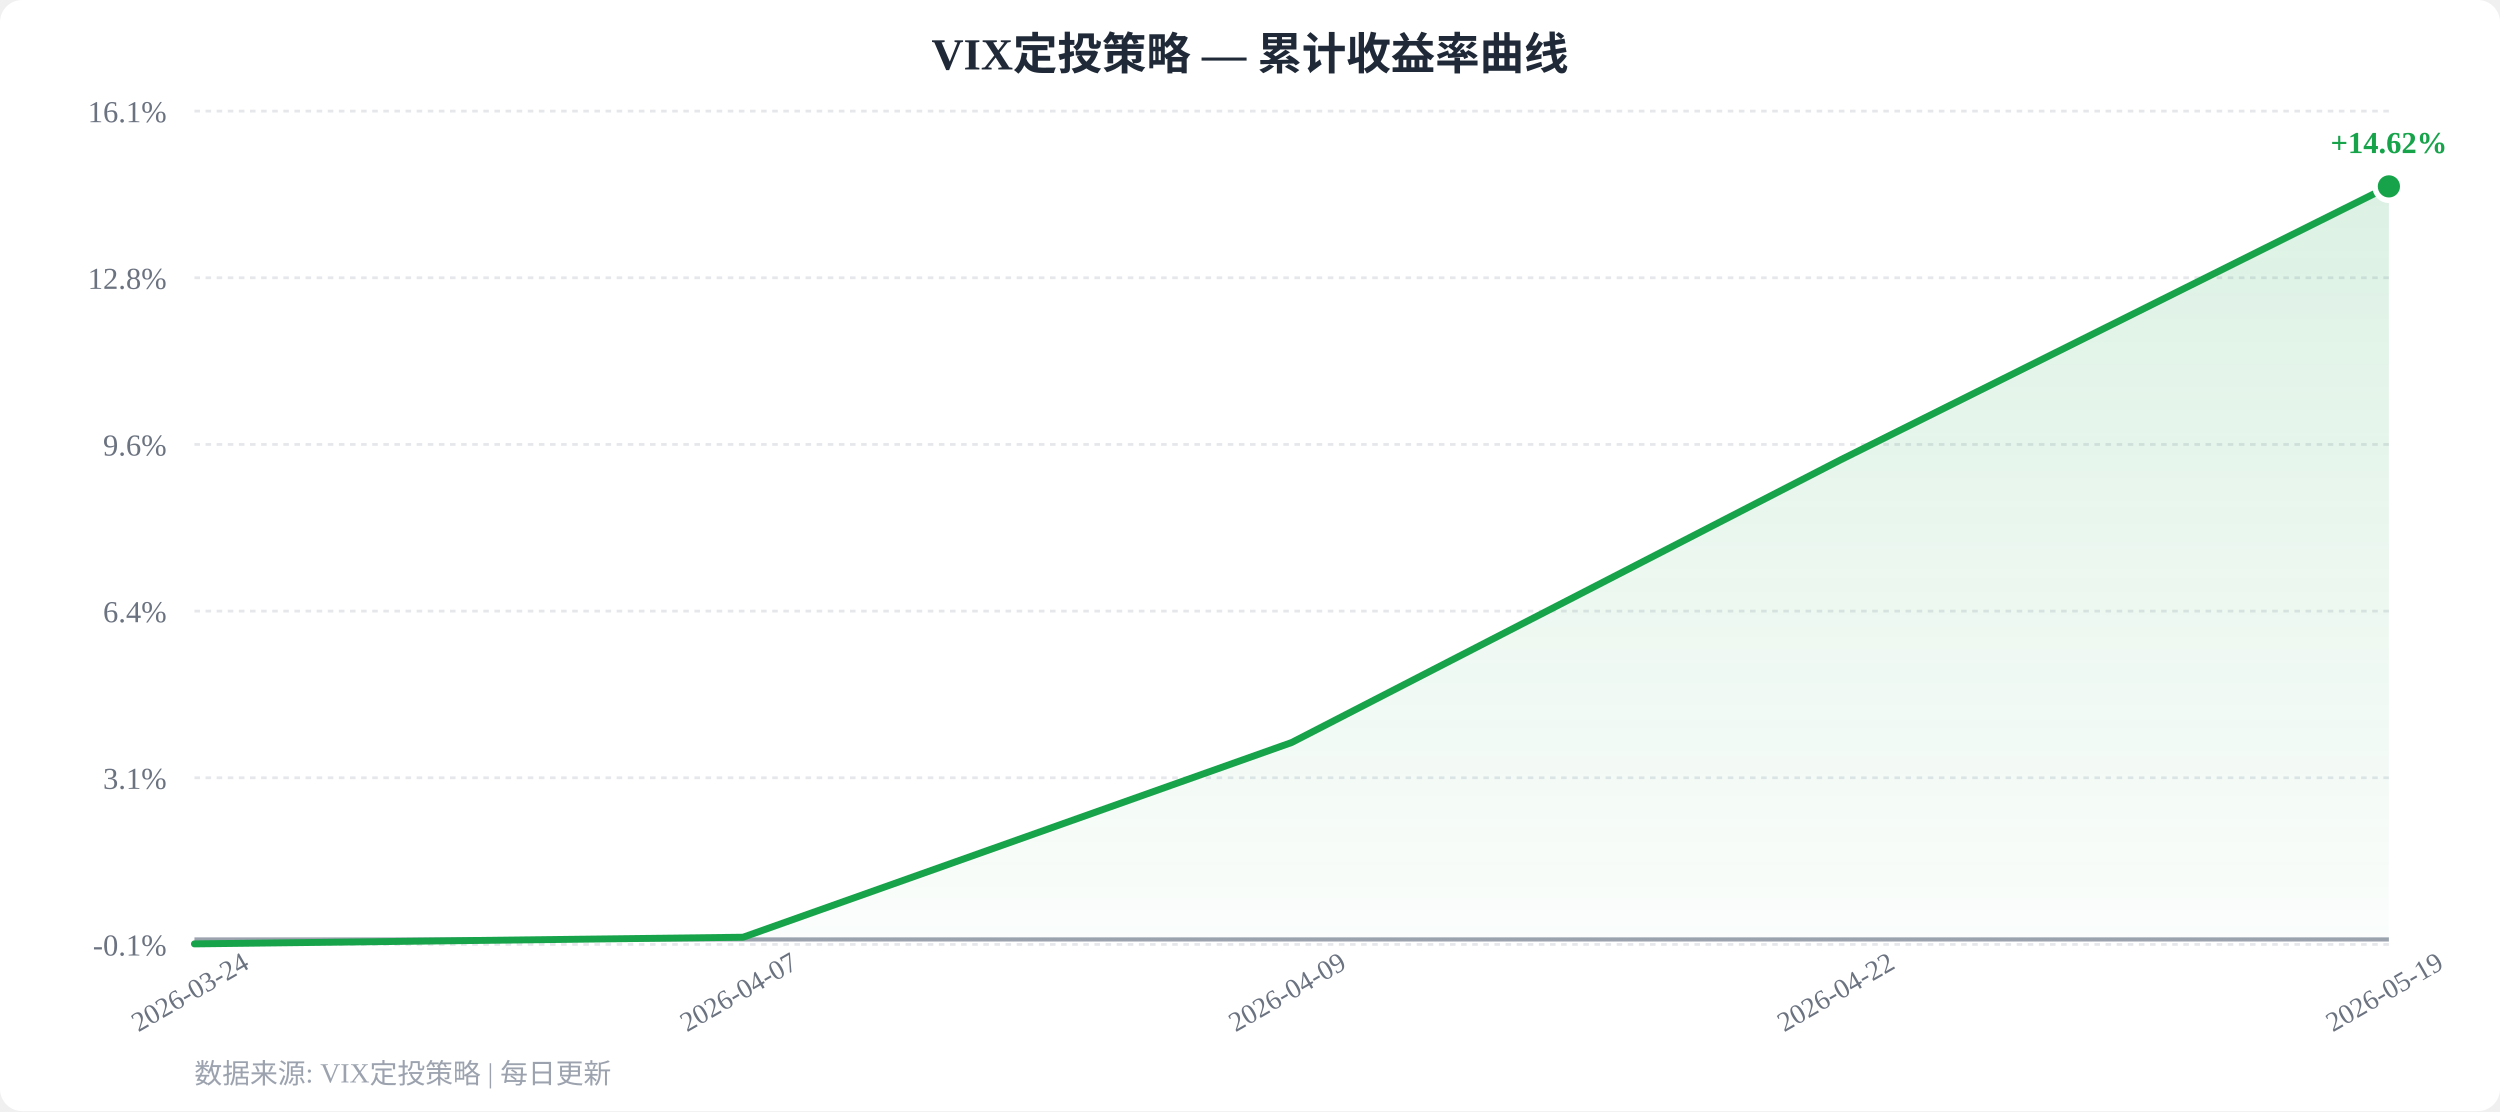
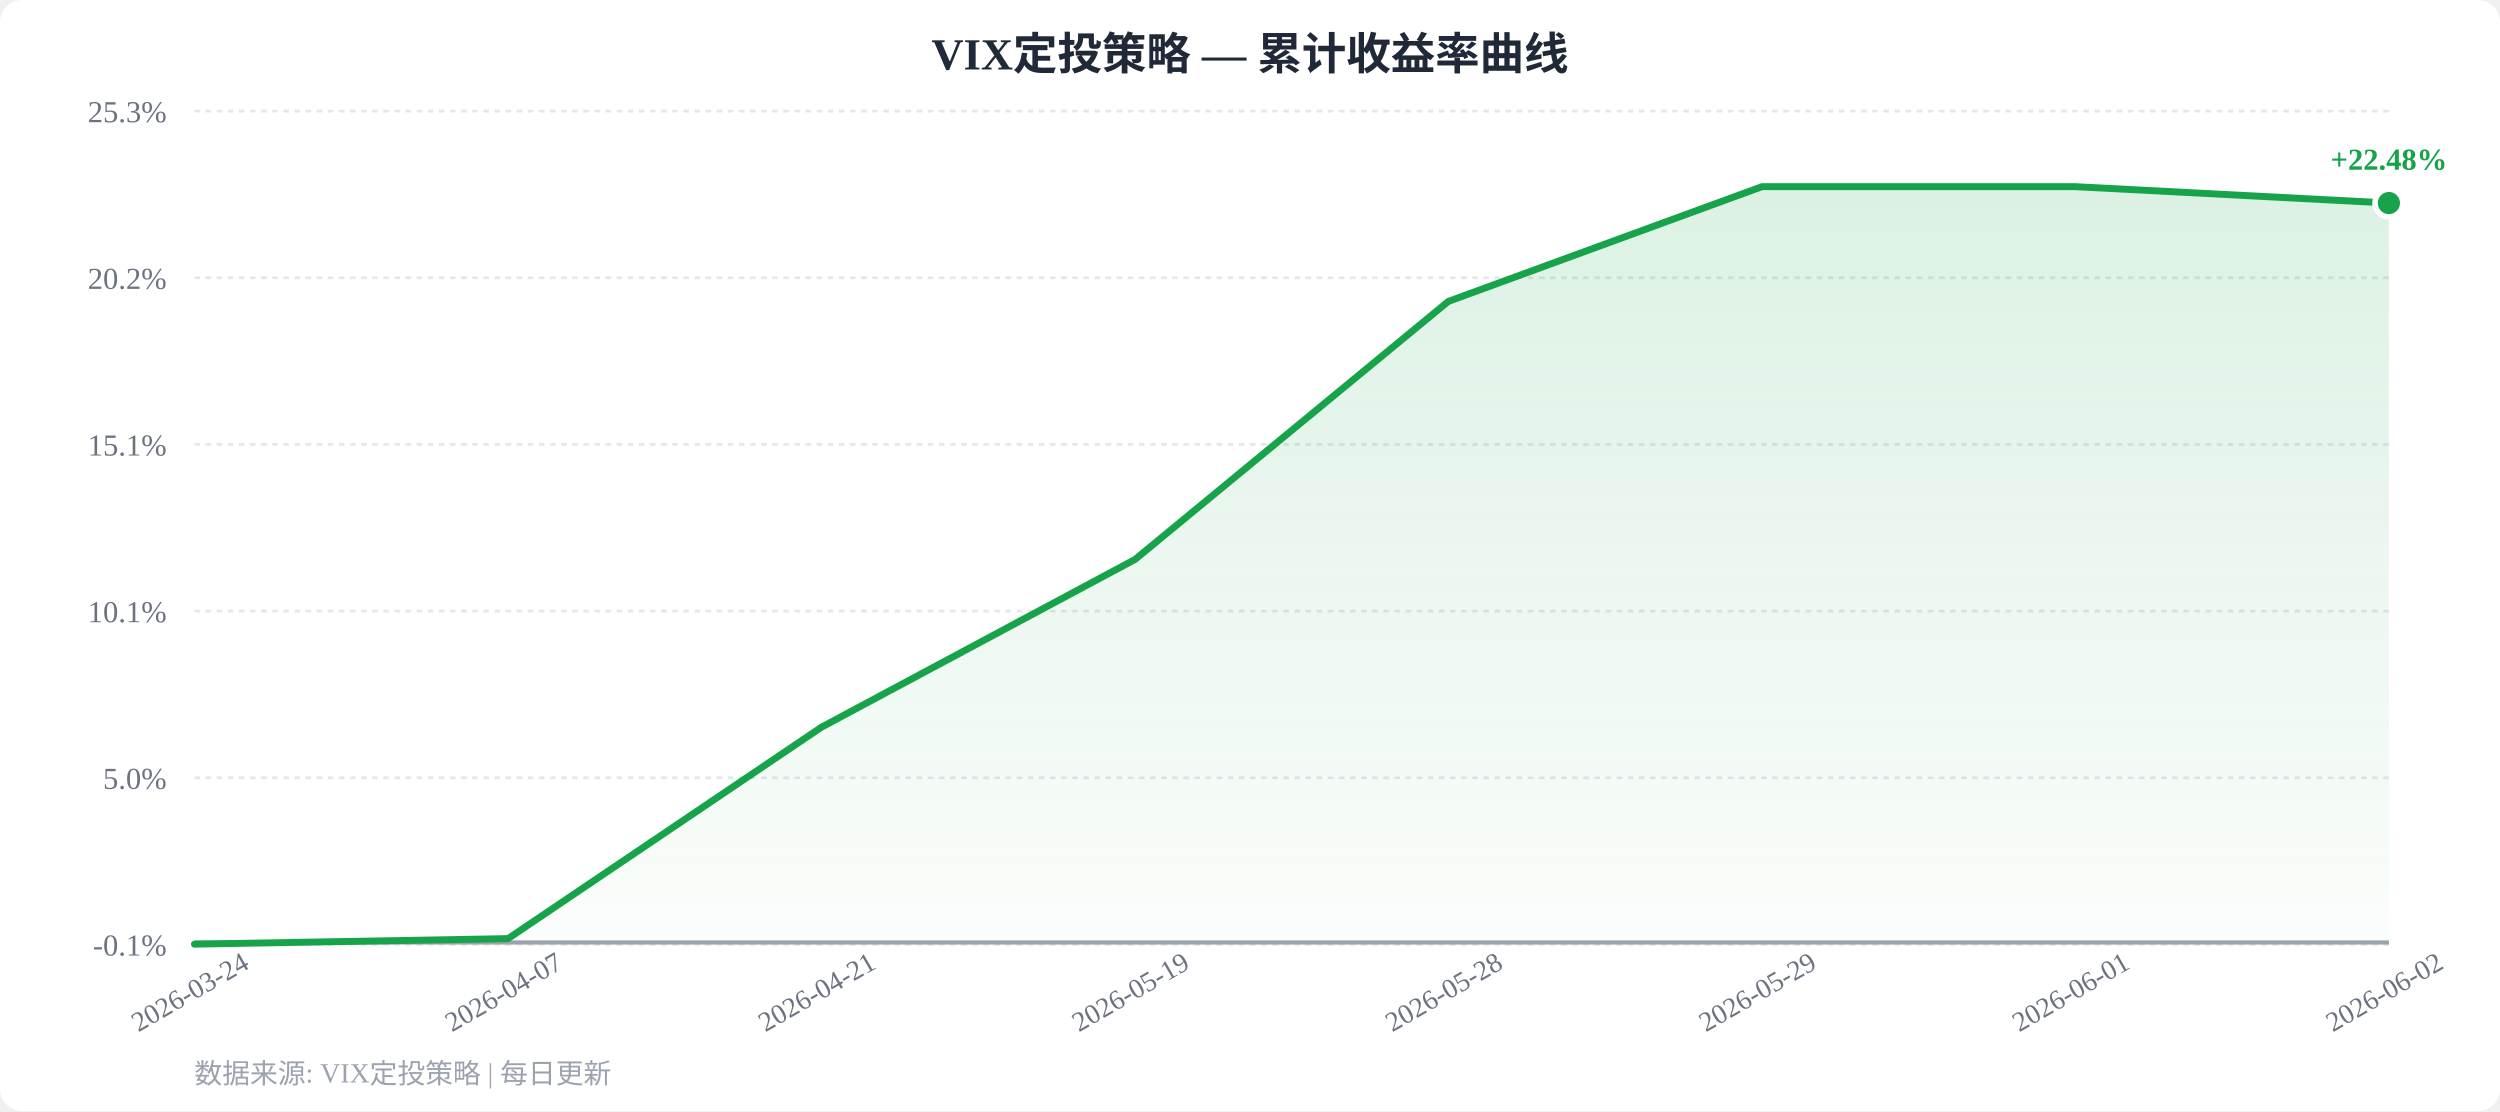
<svg xmlns="http://www.w3.org/2000/svg" viewBox="0 0 900 400" width="100%" height="100%">
  <defs>
    <linearGradient id="areaGradient" x1="0" y1="0" x2="0" y2="1">
      <stop offset="0%" stop-color="#16a34a" stop-opacity="0.15" />
      <stop offset="100%" stop-color="#16a34a" stop-opacity="0.02" />
    </linearGradient>
  </defs>
  <rect width="900" height="400" fill="#ffffff" rx="8" />
  <text x="450.0" y="25" text-anchor="middle" font-size="16" font-weight="bold" fill="#1f2937">VIX定投策略 — 累计收益率曲线</text>
  <line x1="70" y1="340.0" x2="860" y2="340.0" stroke="#e5e7eb" stroke-width="1" stroke-dasharray="2,2" />
  <line x1="70" y1="280.0" x2="860" y2="280.0" stroke="#e5e7eb" stroke-width="1" stroke-dasharray="2,2" />
  <line x1="70" y1="220.0" x2="860" y2="220.0" stroke="#e5e7eb" stroke-width="1" stroke-dasharray="2,2" />
  <line x1="70" y1="160.0" x2="860" y2="160.0" stroke="#e5e7eb" stroke-width="1" stroke-dasharray="2,2" />
  <line x1="70" y1="100.0" x2="860" y2="100.0" stroke="#e5e7eb" stroke-width="1" stroke-dasharray="2,2" />
  <line x1="70" y1="40.0" x2="860" y2="40.0" stroke="#e5e7eb" stroke-width="1" stroke-dasharray="2,2" />
-   <line x1="70" y1="338.2" x2="860" y2="338.2" stroke="#9ca3af" stroke-width="1.5" />
-   <path d="M70.0,339.8 L267.5,337.4 L465.0,267.3 L662.5,165.6 L860.0,67.1 L860.0,338.2 L70.0,338.2 Z" fill="url(#areaGradient)" stroke="none" />
-   <path d="M70.0,339.8 L267.5,337.4 L465.0,267.3 L662.5,165.6 L860.0,67.1" fill="none" stroke="#16a34a" stroke-width="2.5" stroke-linejoin="round" stroke-linecap="round" />
-   <circle cx="860.0" cy="67.1" r="5" fill="#16a34a" stroke="#ffffff" stroke-width="2" />
-   <text x="860.0" y="55.1" text-anchor="middle" font-size="11" font-weight="bold" fill="#16a34a">+14.62%</text>
+   <line x1="70" y1="339.3" x2="860" y2="339.3" stroke="#9ca3af" stroke-width="1.5" />
+   <path d="M70.0,339.9 L182.9,337.9 L295.7,261.8 L408.6,201.4 L521.4,108.5 L634.3,67.2 L747.1,67.2 L860.0,73.1 L860.0,339.3 L70.0,339.3 Z" fill="url(#areaGradient)" stroke="none" />
+   <path d="M70.0,339.9 L182.9,337.9 L295.7,261.8 L408.6,201.4 L521.4,108.5 L634.3,67.2 L747.1,67.2 L860.0,73.1" fill="none" stroke="#16a34a" stroke-width="2.5" stroke-linejoin="round" stroke-linecap="round" />
+   <circle cx="860.0" cy="73.1" r="5" fill="#16a34a" stroke="#ffffff" stroke-width="2" />
+   <text x="860.0" y="61.1" text-anchor="middle" font-size="11" font-weight="bold" fill="#16a34a">+22.48%</text>
  <text x="60" y="344.0" text-anchor="end" font-size="11" fill="#6b7280">-0.1%</text>
-   <text x="60" y="284.0" text-anchor="end" font-size="11" fill="#6b7280">3.1%</text>
-   <text x="60" y="224.0" text-anchor="end" font-size="11" fill="#6b7280">6.4%</text>
-   <text x="60" y="164.0" text-anchor="end" font-size="11" fill="#6b7280">9.6%</text>
-   <text x="60" y="104.0" text-anchor="end" font-size="11" fill="#6b7280">12.8%</text>
-   <text x="60" y="44.0" text-anchor="end" font-size="11" fill="#6b7280">16.1%</text>
+   <text x="60" y="284.0" text-anchor="end" font-size="11" fill="#6b7280">5.0%</text>
+   <text x="60" y="224.0" text-anchor="end" font-size="11" fill="#6b7280">10.1%</text>
+   <text x="60" y="164.0" text-anchor="end" font-size="11" fill="#6b7280">15.1%</text>
+   <text x="60" y="104.0" text-anchor="end" font-size="11" fill="#6b7280">20.2%</text>
+   <text x="60" y="44.0" text-anchor="end" font-size="11" fill="#6b7280">25.3%</text>
  <text x="70.0" y="360" text-anchor="middle" font-size="10" fill="#6b7280" transform="rotate(-30 70.0,360)">2026-03-24</text>
-   <text x="267.5" y="360" text-anchor="middle" font-size="10" fill="#6b7280" transform="rotate(-30 267.5,360)">2026-04-07</text>
-   <text x="465.0" y="360" text-anchor="middle" font-size="10" fill="#6b7280" transform="rotate(-30 465.0,360)">2026-04-09</text>
-   <text x="662.5" y="360" text-anchor="middle" font-size="10" fill="#6b7280" transform="rotate(-30 662.5,360)">2026-04-22</text>
-   <text x="860.0" y="360" text-anchor="middle" font-size="10" fill="#6b7280" transform="rotate(-30 860.0,360)">2026-05-19</text>
+   <text x="182.9" y="360" text-anchor="middle" font-size="10" fill="#6b7280" transform="rotate(-30 182.9,360)">2026-04-07</text>
+   <text x="295.7" y="360" text-anchor="middle" font-size="10" fill="#6b7280" transform="rotate(-30 295.7,360)">2026-04-21</text>
+   <text x="408.6" y="360" text-anchor="middle" font-size="10" fill="#6b7280" transform="rotate(-30 408.6,360)">2026-05-19</text>
+   <text x="521.4" y="360" text-anchor="middle" font-size="10" fill="#6b7280" transform="rotate(-30 521.4,360)">2026-05-28</text>
+   <text x="634.3" y="360" text-anchor="middle" font-size="10" fill="#6b7280" transform="rotate(-30 634.3,360)">2026-05-29</text>
+   <text x="747.1" y="360" text-anchor="middle" font-size="10" fill="#6b7280" transform="rotate(-30 747.1,360)">2026-06-01</text>
+   <text x="860.0" y="360" text-anchor="middle" font-size="10" fill="#6b7280" transform="rotate(-30 860.0,360)">2026-06-02</text>
  <text x="70" y="390" font-size="10" fill="#9ca3af">数据来源: VIX定投策略 | 每日更新</text>
</svg>
